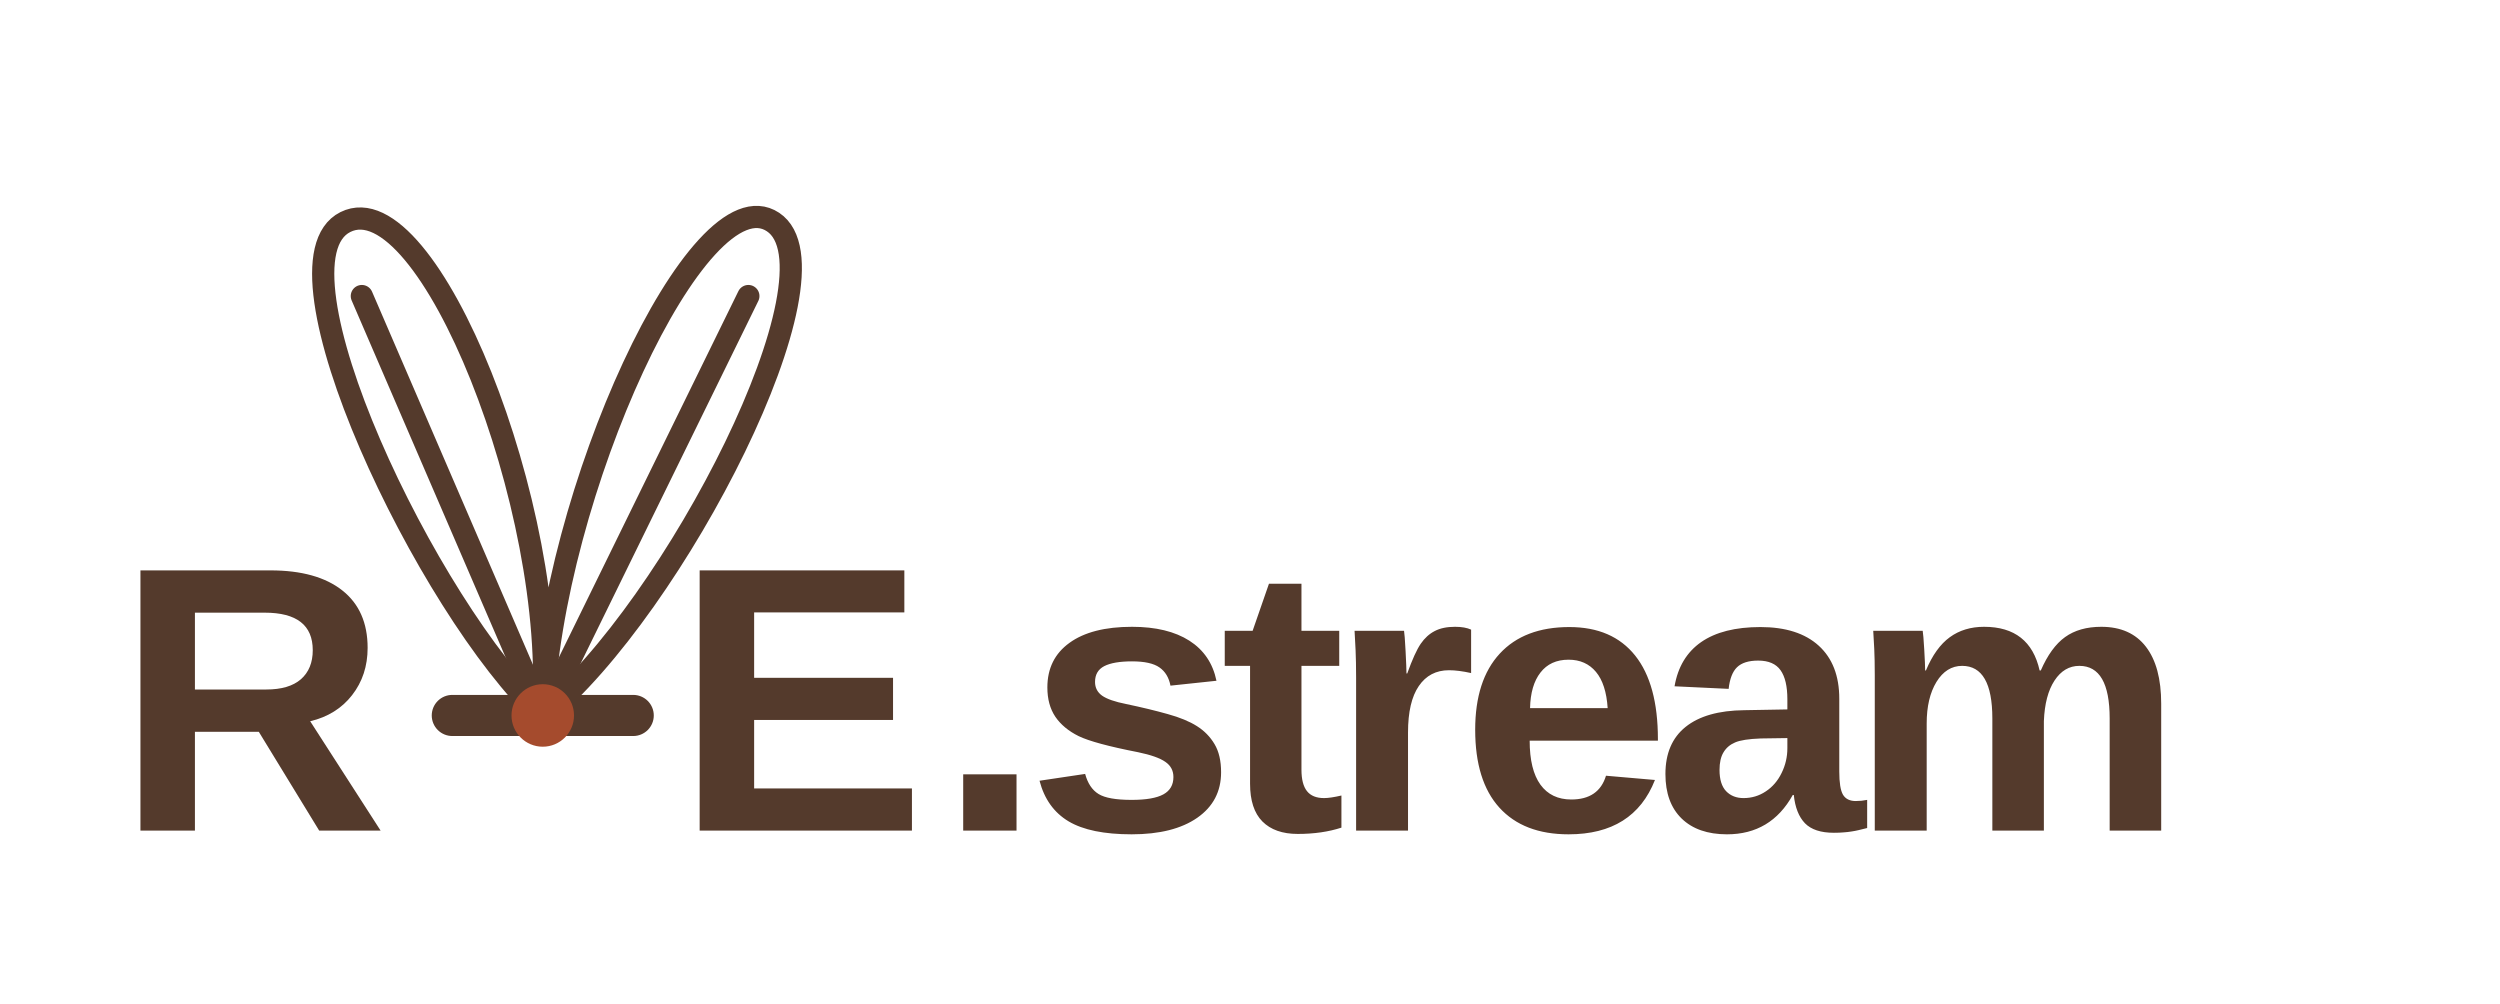
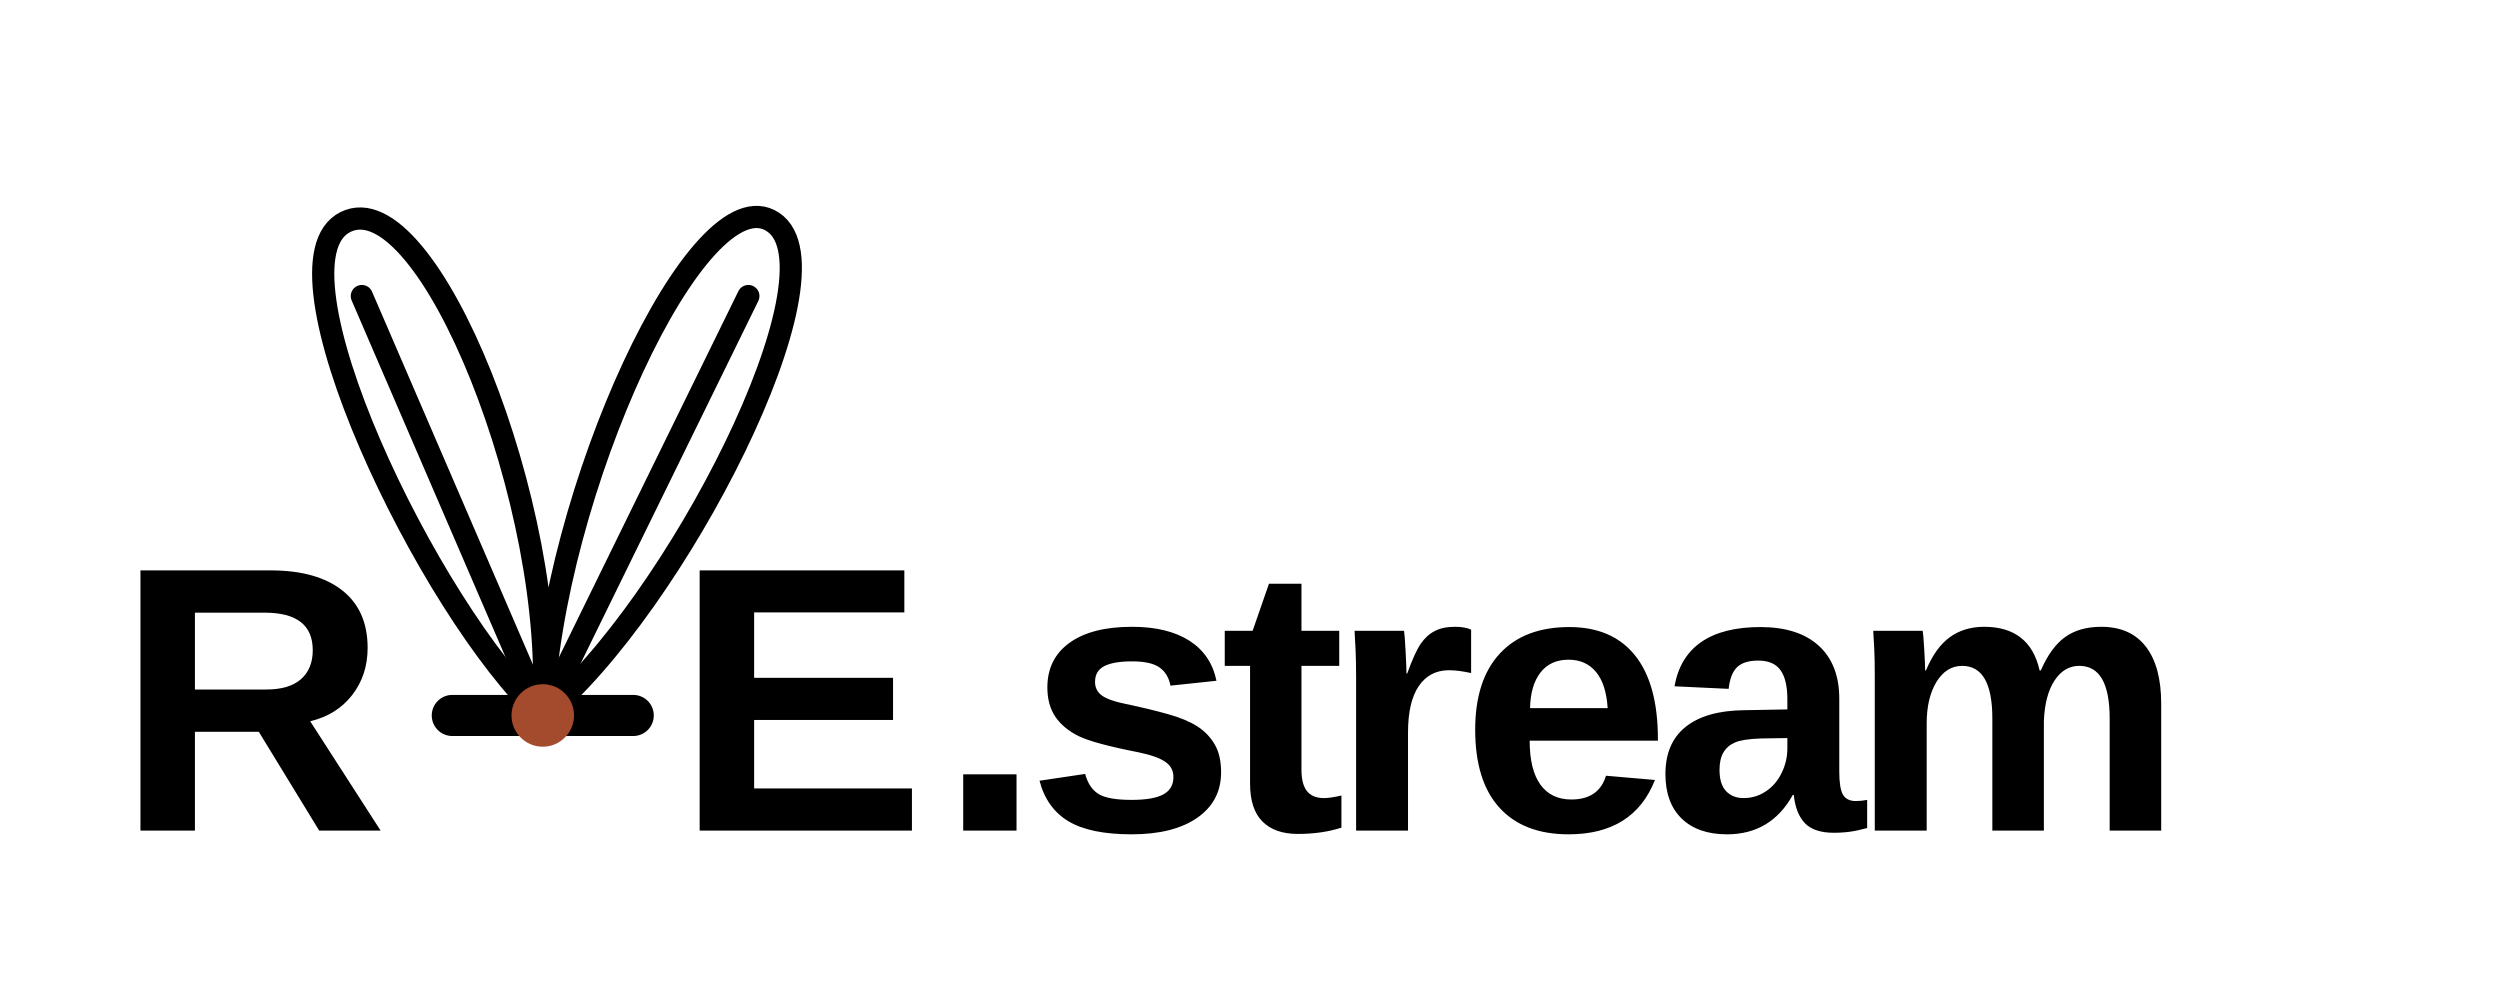
- <svg xmlns="http://www.w3.org/2000/svg" viewBox="0 0 304 122" fill="none" color="#543a2c" stroke="currentColor" stroke-width="2.7" stroke-linecap="round" stroke-linejoin="round">
+ <svg xmlns="http://www.w3.org/2000/svg" viewBox="0 0 304 122" fill="none" color="#000000" stroke="currentColor" stroke-width="2.7" stroke-linecap="round" stroke-linejoin="round">
  <g fill="currentColor" stroke="none" font-family="Arial,sans-serif" font-weight="800" font-size="46" letter-spacing="-2">
    <text x="14" y="101">R</text>
    <text x="82" y="101">E</text>
    <text x="114" y="101" textLength="176" lengthAdjust="spacingAndGlyphs">.stream</text>
  </g>
  <path d="M55 87h22" stroke-width="5" />
  <g transform="translate(66 87) scale(1)">
    <path d="M0 0C-14-13-34-55-24-60C-14-65 2-25 0 0C1-27 19-66 28-60C37-54 16-13 0 0Z" />
    <path d="M-22-51L0 0 25-51" />
    <circle cx="0" cy="0" r="3.8" fill="#a54b2d" stroke="none" />
  </g>
</svg>
